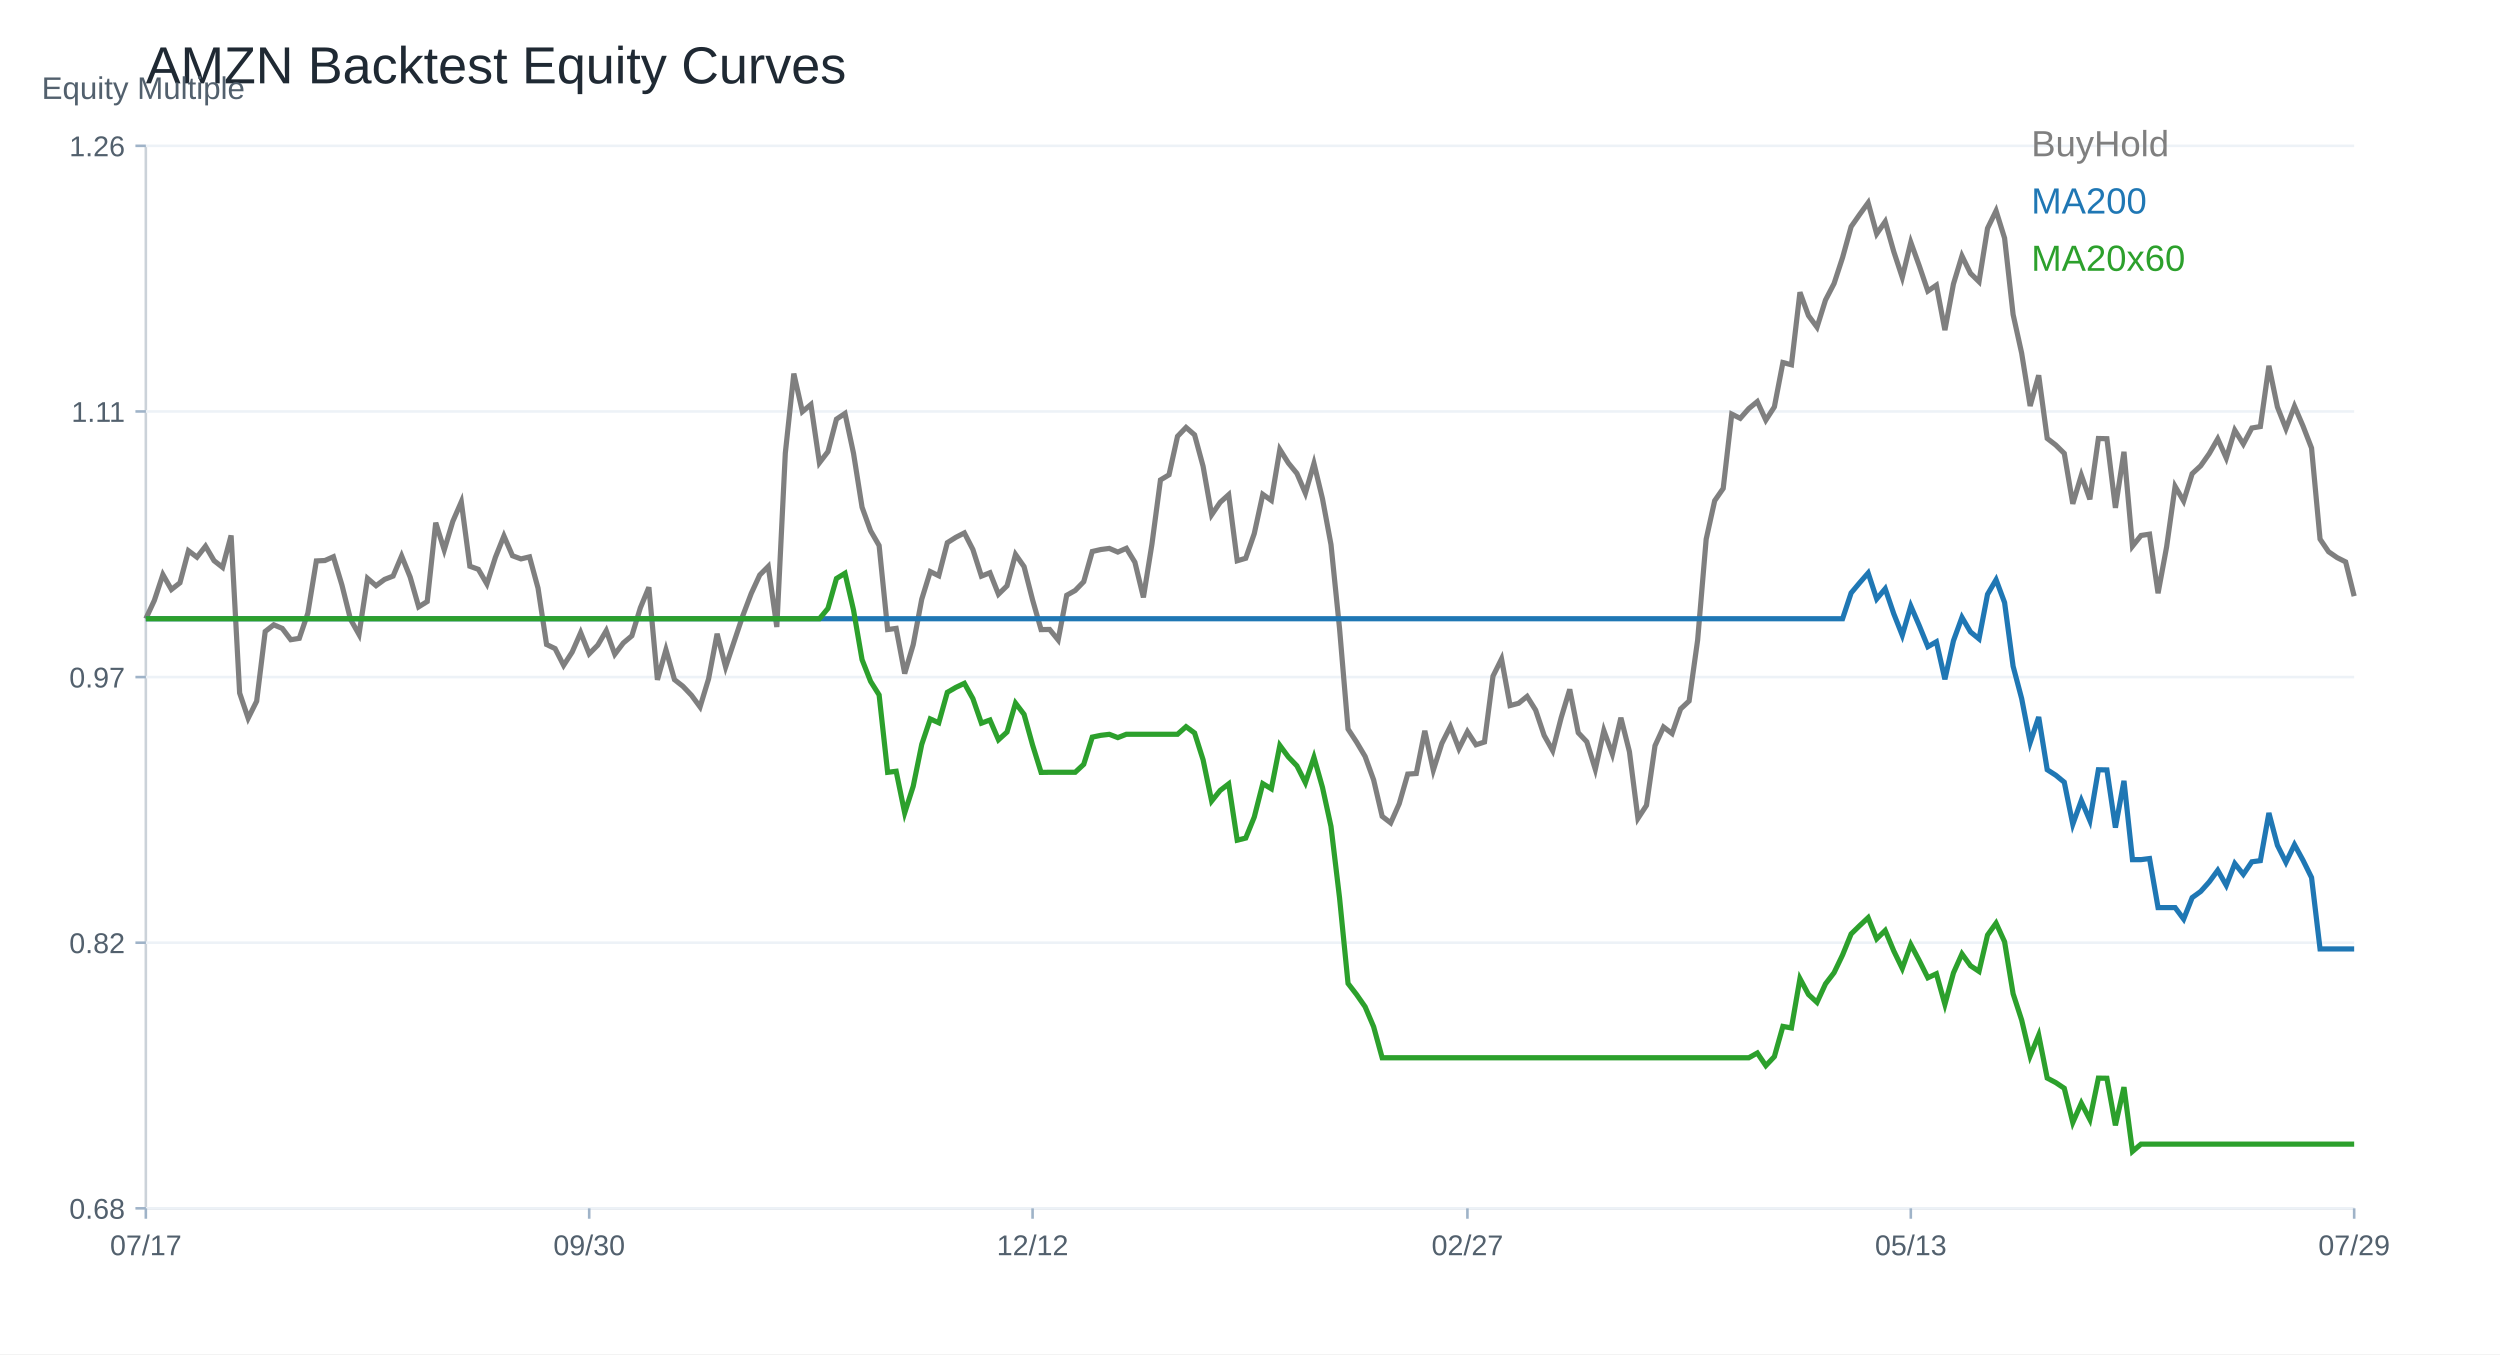
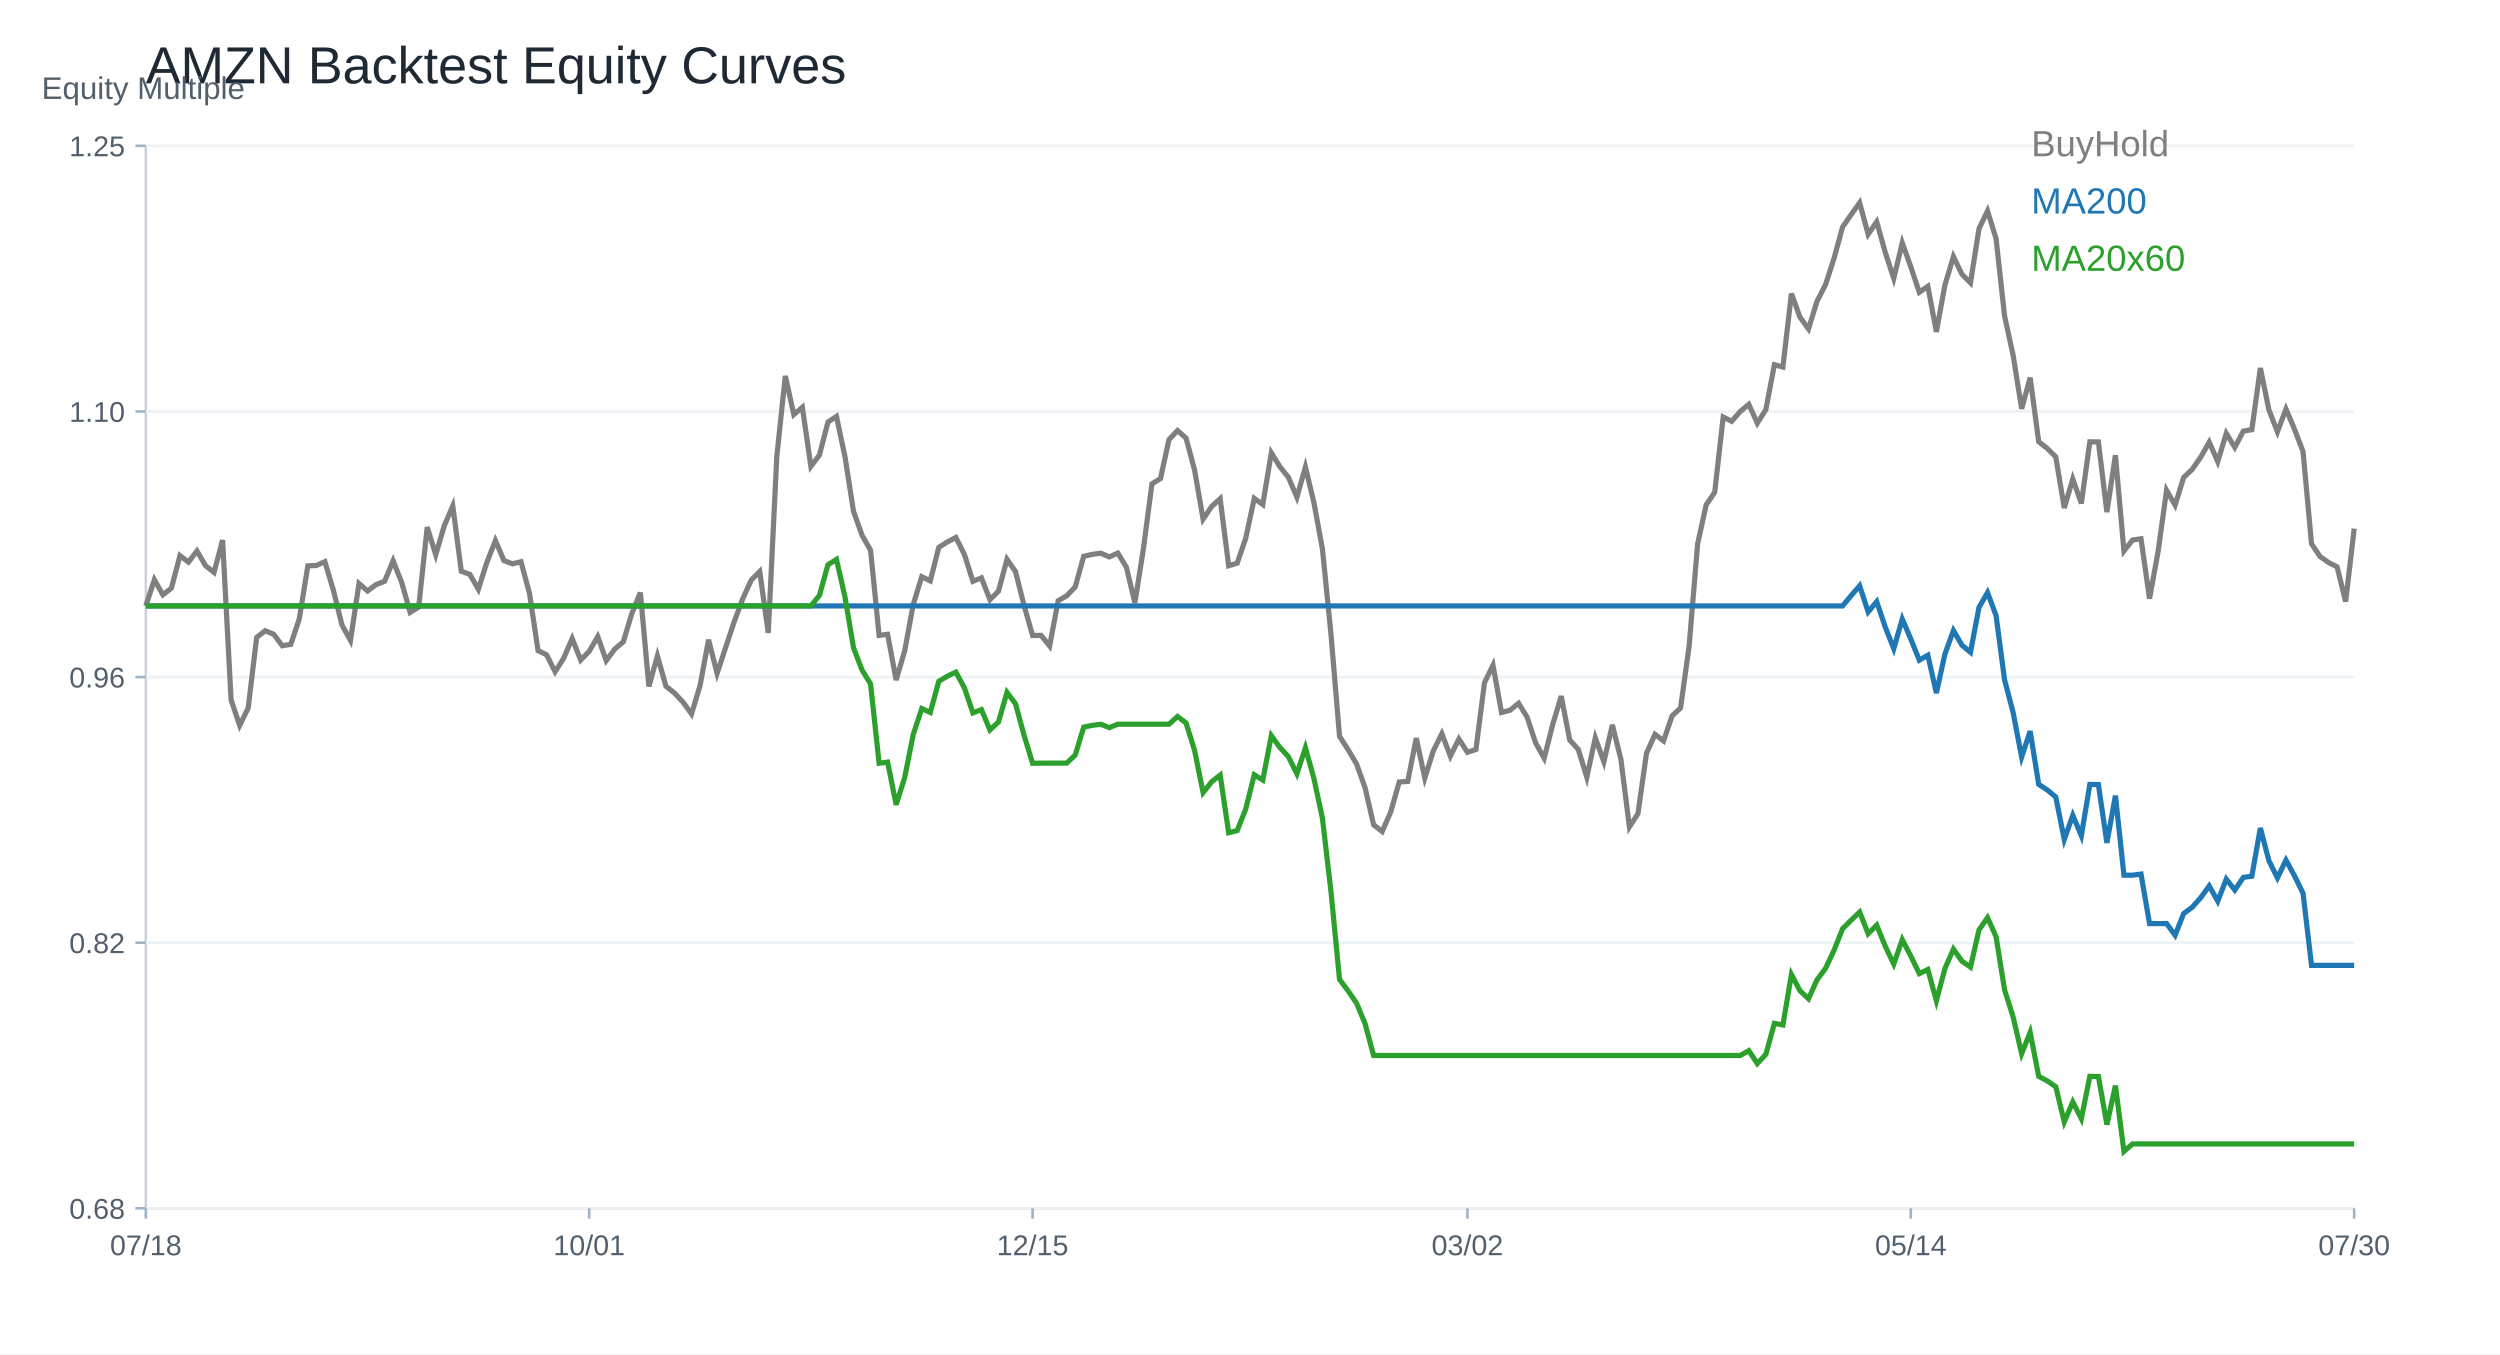
<svg xmlns="http://www.w3.org/2000/svg" width="960" height="520" viewBox="0 0 960 520">
  <rect width="100%" height="100%" fill="white" />
  <text x="56.00" y="32.00" font-size="20" font-family="Arial" fill="#1f2933" text-anchor="start">AMZN Backtest Equity Curves</text>
  <line x1="56" y1="464" x2="904" y2="464" stroke="#cbd2d9" />
  <line x1="56" y1="56" x2="56" y2="464" stroke="#cbd2d9" />
  <text x="16.00" y="38.00" font-size="12" font-family="Arial" fill="#52606d" text-anchor="start">Equity Multiple</text>
  <line x1="56" y1="464.00" x2="904" y2="464.00" stroke="#edf2f7" />
  <line x1="52" y1="464.00" x2="56" y2="464.00" stroke="#9fb3c8" />
  <text x="48.00" y="468.00" font-size="11" font-family="Arial" fill="#52606d" text-anchor="end">0.68</text>
  <line x1="56" y1="362.00" x2="904" y2="362.00" stroke="#edf2f7" />
  <line x1="52" y1="362.00" x2="56" y2="362.00" stroke="#9fb3c8" />
  <text x="48.00" y="366.00" font-size="11" font-family="Arial" fill="#52606d" text-anchor="end">0.82</text>
  <line x1="56" y1="260.00" x2="904" y2="260.00" stroke="#edf2f7" />
  <line x1="52" y1="260.00" x2="56" y2="260.00" stroke="#9fb3c8" />
-   <text x="48.00" y="264.00" font-size="11" font-family="Arial" fill="#52606d" text-anchor="end">0.97</text>
+   <text x="48.00" y="264.00" font-size="11" font-family="Arial" fill="#52606d" text-anchor="end">0.96</text>
  <line x1="56" y1="158.00" x2="904" y2="158.00" stroke="#edf2f7" />
  <line x1="52" y1="158.00" x2="56" y2="158.00" stroke="#9fb3c8" />
-   <text x="48.00" y="162.00" font-size="11" font-family="Arial" fill="#52606d" text-anchor="end">1.11</text>
+   <text x="48.00" y="162.00" font-size="11" font-family="Arial" fill="#52606d" text-anchor="end">1.10</text>
  <line x1="56" y1="56.00" x2="904" y2="56.00" stroke="#edf2f7" />
  <line x1="52" y1="56.00" x2="56" y2="56.00" stroke="#9fb3c8" />
-   <text x="48.00" y="60.00" font-size="11" font-family="Arial" fill="#52606d" text-anchor="end">1.26</text>
+   <text x="48.00" y="60.00" font-size="11" font-family="Arial" fill="#52606d" text-anchor="end">1.25</text>
  <line x1="56.00" y1="464" x2="56.00" y2="468" stroke="#9fb3c8" />
-   <text x="56.00" y="482.00" font-size="11" font-family="Arial" fill="#52606d" text-anchor="middle">07/17</text>
+   <text x="56.00" y="482.00" font-size="11" font-family="Arial" fill="#52606d" text-anchor="middle">07/18</text>
  <line x1="226.25" y1="464" x2="226.25" y2="468" stroke="#9fb3c8" />
-   <text x="226.25" y="482.00" font-size="11" font-family="Arial" fill="#52606d" text-anchor="middle">09/30</text>
+   <text x="226.25" y="482.00" font-size="11" font-family="Arial" fill="#52606d" text-anchor="middle">10/01</text>
  <line x1="396.51" y1="464" x2="396.51" y2="468" stroke="#9fb3c8" />
-   <text x="396.51" y="482.00" font-size="11" font-family="Arial" fill="#52606d" text-anchor="middle">12/12</text>
+   <text x="396.51" y="482.00" font-size="11" font-family="Arial" fill="#52606d" text-anchor="middle">12/15</text>
  <line x1="563.49" y1="464" x2="563.49" y2="468" stroke="#9fb3c8" />
-   <text x="563.49" y="482.00" font-size="11" font-family="Arial" fill="#52606d" text-anchor="middle">02/27</text>
+   <text x="563.49" y="482.00" font-size="11" font-family="Arial" fill="#52606d" text-anchor="middle">03/02</text>
  <line x1="733.75" y1="464" x2="733.75" y2="468" stroke="#9fb3c8" />
-   <text x="733.75" y="482.00" font-size="11" font-family="Arial" fill="#52606d" text-anchor="middle">05/13</text>
+   <text x="733.75" y="482.00" font-size="11" font-family="Arial" fill="#52606d" text-anchor="middle">05/14</text>
  <line x1="904.00" y1="464" x2="904.00" y2="468" stroke="#9fb3c8" />
-   <text x="904.00" y="482.00" font-size="11" font-family="Arial" fill="#52606d" text-anchor="middle">07/29</text>
-   <polyline fill="none" stroke="#7f7f7f" stroke-width="2" points="56.00,237.59 59.27,230.56 62.55,220.65 65.82,226.37 69.10,223.80 72.37,211.49 75.64,213.96 78.92,209.74 82.19,215.30 85.47,217.87 88.74,205.62 92.02,266.12 95.29,275.81 98.56,269.25 101.84,242.49 105.11,239.93 108.39,241.31 111.66,245.65 114.93,245.12 118.21,235.46 121.48,215.40 124.76,215.24 128.03,213.80 131.31,224.68 134.58,237.81 137.85,243.62 141.13,222.09 144.40,224.90 147.68,222.49 150.95,221.21 154.22,213.46 157.50,221.59 160.77,233.02 164.05,230.99 167.32,200.71 170.59,211.18 173.87,200.21 177.14,192.71 180.42,217.43 183.69,218.62 186.97,224.24 190.24,213.99 193.51,205.80 196.79,213.40 200.06,214.62 203.34,213.84 206.61,225.87 209.88,247.49 213.16,249.06 216.43,255.49 219.71,250.40 222.98,242.93 226.25,251.06 229.53,247.74 232.80,242.18 236.08,251.24 239.35,246.90 242.63,244.15 245.90,233.40 249.17,225.52 252.45,261.06 255.72,249.49 259.00,260.99 262.27,263.56 265.54,267.00 268.82,271.46 272.09,260.71 275.37,243.37 278.64,256.12 281.92,246.31 285.19,236.56 288.46,227.93 291.74,220.80 295.01,217.52 298.29,240.77 301.56,174.02 304.83,143.46 308.11,158.08 311.38,155.33 314.66,177.71 317.93,173.43 321.20,160.96 324.48,158.77 327.75,174.08 331.03,194.77 334.30,203.80 337.58,209.49 340.85,241.74 344.12,241.31 347.40,258.65 350.67,247.56 353.95,230.09 357.22,219.49 360.49,221.09 363.77,208.40 367.04,206.33 370.32,204.65 373.59,211.02 376.86,221.24 380.14,219.93 383.41,228.18 386.69,224.96 389.96,212.90 393.24,217.59 396.51,230.37 399.78,241.77 403.06,241.71 406.33,245.74 409.61,228.59 412.88,226.74 416.15,223.37 419.43,211.77 422.70,211.02 425.98,210.59 429.25,211.99 432.53,210.55 435.80,215.90 439.07,229.40 442.35,208.90 445.62,184.30 448.90,182.33 452.17,167.55 455.44,164.14 458.72,166.99 461.99,179.08 465.27,197.68 468.54,192.90 471.81,189.96 475.09,215.34 478.36,214.37 481.64,204.90 484.91,189.83 488.19,192.15 491.46,172.58 494.73,177.80 498.01,181.80 501.28,189.40 504.56,177.96 507.83,191.52 511.10,209.12 514.38,241.31 517.65,279.96 520.93,284.97 524.20,290.47 527.47,299.47 530.75,313.47 534.02,316.00 537.30,308.62 540.57,297.25 543.85,297.03 547.12,280.62 550.39,295.75 553.67,285.47 556.94,278.96 560.22,287.47 563.49,280.96 566.76,286.00 570.04,284.93 573.31,259.65 576.59,253.03 579.86,270.93 583.14,270.06 586.41,267.43 589.68,272.68 592.96,282.43 596.23,288.25 599.51,275.53 602.78,264.71 606.05,281.37 609.33,284.84 612.60,295.43 615.88,280.53 619.15,289.59 622.42,275.62 625.70,288.65 628.97,314.28 632.25,309.25 635.52,286.37 638.80,279.18 642.07,281.68 645.34,272.25 648.62,269.18 651.89,245.81 655.17,207.05 658.44,192.27 661.71,187.55 664.99,159.02 668.26,160.64 671.54,156.89 674.81,154.21 678.08,161.33 681.36,156.24 684.63,139.21 687.91,140.08 691.18,112.23 694.46,121.20 697.73,125.64 701.00,115.20 704.28,108.89 707.55,98.89 710.83,87.05 714.10,82.36 717.37,77.86 720.65,89.80 723.92,85.08 727.20,96.61 730.47,106.52 733.75,93.05 737.02,102.14 740.29,111.77 743.57,109.52 746.84,126.77 750.12,109.05 753.39,98.26 756.66,104.95 759.94,108.17 763.21,87.67 766.49,80.95 769.76,91.45 773.03,120.77 776.31,135.58 779.58,155.89 782.86,144.11 786.13,168.36 789.41,170.89 792.68,174.11 795.95,193.46 799.23,182.49 802.50,191.74 805.78,168.39 809.05,168.46 812.32,195.02 815.60,173.49 818.87,209.74 822.15,205.62 825.42,205.12 828.69,227.81 831.97,210.05 835.24,186.77 838.52,192.40 841.79,181.90 845.07,178.86 848.34,174.21 851.61,168.52 854.89,175.90 858.16,165.21 861.44,170.52 864.71,164.36 867.98,163.80 871.26,140.46 874.53,156.30 877.81,164.61 881.08,155.99 884.36,163.61 887.63,172.05 890.90,207.02 894.18,211.87 897.45,214.12 900.73,215.77 904.00,228.93" />
+   <text x="904.00" y="482.00" font-size="11" font-family="Arial" fill="#52606d" text-anchor="middle">07/30</text>
+   <polyline fill="none" stroke="#7f7f7f" stroke-width="2" points="56.00,232.67 59.27,222.63 62.55,228.42 65.82,225.83 69.10,213.34 72.37,215.85 75.64,211.57 78.92,217.21 82.19,219.81 85.47,207.39 88.74,268.73 92.02,278.55 95.29,271.90 98.56,244.77 101.84,242.18 105.11,243.57 108.39,247.97 111.66,247.44 114.93,237.64 118.21,217.30 121.48,217.14 124.76,215.69 128.03,226.71 131.31,240.02 134.58,245.91 137.85,224.08 141.13,226.93 144.40,224.50 147.68,223.20 150.95,215.34 154.22,223.58 157.50,235.17 160.77,233.11 164.05,202.41 167.32,213.03 170.59,201.90 173.87,194.30 177.14,219.36 180.42,220.57 183.69,226.27 186.97,215.88 190.24,207.58 193.51,215.27 196.79,216.51 200.06,215.72 203.34,227.92 206.61,249.84 209.88,251.43 213.16,257.95 216.43,252.79 219.71,245.22 222.98,253.46 226.25,250.10 229.53,244.46 232.80,253.65 236.08,249.24 239.35,246.45 242.63,235.55 245.90,227.57 249.17,263.59 252.45,251.87 255.72,263.53 259.00,266.13 262.27,269.61 265.54,274.15 268.82,263.25 272.09,245.66 275.37,258.59 278.64,248.64 281.92,238.75 285.19,230.01 288.46,222.78 291.74,219.46 295.01,243.03 298.29,175.35 301.56,144.36 304.83,159.19 308.11,156.40 311.38,179.09 314.66,174.75 317.93,162.11 321.20,159.89 324.48,175.42 327.75,196.39 331.03,205.55 334.30,211.31 337.58,244.01 340.85,243.57 344.12,261.15 347.40,249.91 350.67,232.19 353.95,221.45 357.22,223.07 360.49,210.21 363.77,208.11 367.04,206.40 370.32,212.87 373.59,223.23 376.86,221.90 380.14,230.26 383.41,227.00 386.69,214.77 389.96,219.52 393.24,232.48 396.51,244.04 399.78,243.98 403.06,248.07 406.33,230.67 409.61,228.80 412.88,225.38 416.15,213.63 419.43,212.87 422.70,212.42 425.98,213.85 429.25,212.39 432.53,217.81 435.80,231.50 439.07,210.71 442.35,185.78 445.62,183.78 448.90,168.79 452.17,165.34 455.44,168.22 458.72,180.48 461.99,199.34 465.27,194.49 468.54,191.51 471.81,217.24 475.09,216.26 478.36,206.66 481.64,191.38 484.91,193.73 488.19,173.89 491.46,179.19 494.73,183.24 498.01,190.94 501.28,179.34 504.56,193.10 507.83,210.93 511.10,243.57 514.38,282.76 517.65,287.83 520.93,293.41 524.20,302.54 527.47,316.73 530.75,319.30 534.02,311.82 537.30,300.29 540.57,300.06 543.85,283.43 547.12,298.76 550.39,288.34 553.67,281.75 556.94,290.37 560.22,283.78 563.49,288.88 566.76,287.80 570.04,262.17 573.31,255.45 576.59,273.61 579.86,272.72 583.14,270.06 586.41,275.38 589.68,285.27 592.96,291.16 596.23,278.26 599.51,267.30 602.78,284.19 606.05,287.71 609.33,298.45 612.60,283.33 615.88,292.52 619.15,278.36 622.42,291.57 625.70,317.55 628.97,312.45 632.25,289.26 635.52,281.97 638.80,284.51 642.07,274.94 645.34,271.83 648.62,248.13 651.89,208.84 655.17,193.86 658.44,189.07 661.71,160.14 664.99,161.79 668.26,157.99 671.54,155.26 674.81,162.49 678.08,157.32 681.36,140.05 684.63,140.94 687.91,112.71 691.18,121.80 694.46,126.30 697.73,115.72 701.00,109.32 704.28,99.18 707.55,87.17 710.83,82.42 714.10,77.86 717.37,89.96 720.65,85.18 723.92,96.87 727.20,106.91 730.47,93.26 733.75,102.48 737.02,112.24 740.29,109.95 743.57,127.44 746.84,109.48 750.12,98.55 753.39,105.33 756.66,108.59 759.94,87.81 763.21,80.99 766.49,91.64 769.76,121.36 773.03,136.38 776.31,156.97 779.58,145.03 782.86,169.62 786.13,172.18 789.41,175.45 792.68,195.06 795.95,183.94 799.23,193.32 802.50,169.65 805.78,169.71 809.05,196.64 812.32,174.81 815.60,211.57 818.87,207.39 822.15,206.88 825.42,229.88 828.69,211.88 831.97,188.28 835.24,193.98 838.52,183.34 841.79,180.26 845.07,175.54 848.34,169.78 851.61,177.25 854.89,166.42 858.16,171.80 861.44,165.56 864.71,164.99 867.98,141.32 871.26,157.39 874.53,165.81 877.81,157.07 881.08,164.80 884.36,173.36 887.63,208.81 890.90,213.72 894.18,216.00 897.45,217.68 900.73,231.02 904.00,202.98" />
  <text x="780.00" y="60.00" font-size="14" font-family="Arial" fill="#7f7f7f" text-anchor="start">BuyHold</text>
-   <polyline fill="none" stroke="#1f77b4" stroke-width="2" points="56.00,237.59 59.27,237.59 62.55,237.59 65.82,237.59 69.10,237.59 72.37,237.59 75.64,237.59 78.92,237.59 82.19,237.59 85.47,237.59 88.74,237.59 92.02,237.59 95.29,237.59 98.56,237.59 101.84,237.59 105.11,237.59 108.39,237.59 111.66,237.59 114.93,237.59 118.21,237.59 121.48,237.59 124.76,237.59 128.03,237.59 131.31,237.59 134.58,237.59 137.85,237.59 141.13,237.59 144.40,237.59 147.68,237.59 150.95,237.59 154.22,237.59 157.50,237.59 160.77,237.59 164.05,237.59 167.32,237.59 170.59,237.59 173.87,237.59 177.14,237.59 180.42,237.59 183.69,237.59 186.97,237.59 190.24,237.59 193.51,237.59 196.79,237.59 200.06,237.59 203.34,237.59 206.61,237.59 209.88,237.59 213.16,237.59 216.43,237.59 219.71,237.59 222.98,237.59 226.25,237.59 229.53,237.59 232.80,237.59 236.08,237.59 239.35,237.59 242.63,237.59 245.90,237.59 249.17,237.59 252.45,237.59 255.72,237.59 259.00,237.59 262.27,237.59 265.54,237.59 268.82,237.59 272.09,237.59 275.37,237.59 278.64,237.59 281.92,237.59 285.19,237.59 288.46,237.59 291.74,237.59 295.01,237.59 298.29,237.59 301.56,237.59 304.83,237.59 308.11,237.59 311.38,237.59 314.66,237.59 317.93,237.59 321.20,237.59 324.48,237.59 327.75,237.59 331.03,237.59 334.30,237.59 337.58,237.59 340.85,237.59 344.12,237.59 347.40,237.59 350.67,237.59 353.95,237.59 357.22,237.59 360.49,237.59 363.77,237.59 367.04,237.59 370.32,237.59 373.59,237.59 376.86,237.59 380.14,237.59 383.41,237.59 386.69,237.59 389.96,237.59 393.24,237.59 396.51,237.59 399.78,237.59 403.06,237.59 406.33,237.59 409.61,237.59 412.88,237.59 416.15,237.59 419.43,237.59 422.70,237.59 425.98,237.59 429.25,237.59 432.53,237.59 435.80,237.59 439.07,237.59 442.35,237.59 445.62,237.59 448.90,237.59 452.17,237.59 455.44,237.59 458.72,237.59 461.99,237.59 465.27,237.59 468.54,237.59 471.81,237.59 475.09,237.59 478.36,237.59 481.64,237.59 484.91,237.59 488.19,237.59 491.46,237.59 494.73,237.59 498.01,237.59 501.28,237.59 504.56,237.59 507.83,237.59 511.10,237.59 514.38,237.59 517.65,237.59 520.93,237.59 524.20,237.59 527.47,237.59 530.75,237.59 534.02,237.59 537.30,237.59 540.57,237.59 543.85,237.59 547.12,237.59 550.39,237.59 553.67,237.59 556.94,237.59 560.22,237.59 563.49,237.59 566.76,237.59 570.04,237.59 573.31,237.59 576.59,237.59 579.86,237.59 583.14,237.59 586.41,237.59 589.68,237.59 592.96,237.59 596.23,237.59 599.51,237.59 602.78,237.59 606.05,237.59 609.33,237.59 612.60,237.59 615.88,237.59 619.15,237.59 622.42,237.59 625.70,237.59 628.97,237.59 632.25,237.59 635.52,237.59 638.80,237.59 642.07,237.59 645.34,237.59 648.62,237.59 651.89,237.59 655.17,237.59 658.44,237.59 661.71,237.59 664.99,237.59 668.26,237.59 671.54,237.59 674.81,237.59 678.08,237.59 681.36,237.59 684.63,237.59 687.91,237.59 691.18,237.59 694.46,237.59 697.73,237.59 701.00,237.59 704.28,237.59 707.55,237.59 710.83,227.70 714.10,223.79 717.37,220.03 720.65,230.00 723.92,226.06 727.20,235.68 730.47,243.95 733.75,232.71 737.02,240.30 740.29,248.33 743.57,246.45 746.84,260.85 750.12,246.06 753.39,237.07 756.66,242.65 759.94,245.33 763.21,228.22 766.49,222.62 769.76,231.38 773.03,255.84 776.31,268.21 779.58,285.16 782.86,275.33 786.13,295.57 789.41,297.68 792.68,300.37 795.95,316.51 799.23,307.36 802.50,315.08 805.78,295.59 809.05,295.65 812.32,317.81 815.60,299.84 818.87,330.10 822.15,330.10 825.42,329.68 828.69,348.51 831.97,348.51 835.24,348.51 838.52,352.93 841.79,344.69 845.07,342.31 848.34,338.66 851.61,334.20 854.89,339.98 858.16,331.60 861.44,335.76 864.71,330.93 867.98,330.49 871.26,312.18 874.53,324.61 877.81,331.13 881.08,324.36 884.36,330.35 887.63,336.97 890.90,364.40 894.18,364.40 897.45,364.40 900.73,364.40 904.00,364.40" />
+   <polyline fill="none" stroke="#1f77b4" stroke-width="2" points="56.00,232.67 59.27,232.67 62.55,232.67 65.82,232.67 69.10,232.67 72.37,232.67 75.64,232.67 78.92,232.67 82.19,232.67 85.47,232.67 88.74,232.67 92.02,232.67 95.29,232.67 98.56,232.67 101.84,232.67 105.11,232.67 108.39,232.67 111.66,232.67 114.93,232.67 118.21,232.67 121.48,232.67 124.76,232.67 128.03,232.67 131.31,232.67 134.58,232.67 137.85,232.67 141.13,232.67 144.40,232.67 147.68,232.67 150.95,232.67 154.22,232.67 157.50,232.67 160.77,232.67 164.05,232.67 167.32,232.67 170.59,232.67 173.87,232.67 177.14,232.67 180.42,232.67 183.69,232.67 186.97,232.67 190.24,232.67 193.51,232.67 196.79,232.67 200.06,232.67 203.34,232.67 206.61,232.67 209.88,232.67 213.16,232.67 216.43,232.67 219.71,232.67 222.98,232.67 226.25,232.67 229.53,232.67 232.80,232.67 236.08,232.67 239.35,232.67 242.63,232.67 245.90,232.67 249.17,232.67 252.45,232.67 255.72,232.67 259.00,232.67 262.27,232.67 265.54,232.67 268.82,232.67 272.09,232.67 275.37,232.67 278.64,232.67 281.92,232.67 285.19,232.67 288.46,232.67 291.74,232.67 295.01,232.67 298.29,232.67 301.56,232.67 304.83,232.67 308.11,232.67 311.38,232.67 314.66,232.67 317.93,232.67 321.20,232.67 324.48,232.67 327.75,232.67 331.03,232.67 334.30,232.67 337.58,232.67 340.85,232.67 344.12,232.67 347.40,232.67 350.67,232.67 353.95,232.67 357.22,232.67 360.49,232.67 363.77,232.67 367.04,232.67 370.32,232.67 373.59,232.67 376.86,232.67 380.14,232.67 383.41,232.67 386.69,232.67 389.96,232.67 393.24,232.67 396.51,232.67 399.78,232.67 403.06,232.67 406.33,232.67 409.61,232.67 412.88,232.67 416.15,232.67 419.43,232.67 422.70,232.67 425.98,232.67 429.25,232.67 432.53,232.67 435.80,232.67 439.07,232.67 442.35,232.67 445.62,232.67 448.90,232.67 452.17,232.67 455.44,232.67 458.72,232.67 461.99,232.67 465.27,232.67 468.54,232.67 471.81,232.67 475.09,232.67 478.36,232.67 481.64,232.67 484.91,232.67 488.19,232.67 491.46,232.67 494.73,232.67 498.01,232.67 501.28,232.67 504.56,232.67 507.83,232.67 511.10,232.67 514.38,232.67 517.65,232.67 520.93,232.67 524.20,232.67 527.47,232.67 530.75,232.67 534.02,232.67 537.30,232.67 540.57,232.67 543.85,232.67 547.12,232.67 550.39,232.67 553.67,232.67 556.94,232.67 560.22,232.67 563.49,232.67 566.76,232.67 570.04,232.67 573.31,232.67 576.59,232.67 579.86,232.67 583.14,232.67 586.41,232.67 589.68,232.67 592.96,232.67 596.23,232.67 599.51,232.67 602.78,232.67 606.05,232.67 609.33,232.67 612.60,232.67 615.88,232.67 619.15,232.67 622.42,232.67 625.70,232.67 628.97,232.67 632.25,232.67 635.52,232.67 638.80,232.67 642.07,232.67 645.34,232.67 648.62,232.67 651.89,232.67 655.17,232.67 658.44,232.67 661.71,232.67 664.99,232.67 668.26,232.67 671.54,232.67 674.81,232.67 678.08,232.67 681.36,232.67 684.63,232.67 687.91,232.67 691.18,232.67 694.46,232.67 697.73,232.67 701.00,232.67 704.28,232.67 707.55,232.67 710.83,228.72 714.10,224.93 717.37,234.99 720.65,231.01 723.92,240.73 727.20,249.08 730.47,237.73 733.75,245.39 737.02,253.50 740.29,251.61 743.57,266.14 746.84,251.21 750.12,242.12 753.39,247.76 756.66,250.47 759.94,233.20 763.21,227.53 766.49,236.38 769.76,261.09 773.03,273.57 776.31,290.69 779.58,280.76 782.86,301.20 786.13,303.33 789.41,306.04 792.68,322.35 795.95,313.10 799.23,320.90 802.50,301.22 805.78,301.28 809.05,323.66 812.32,305.52 815.60,336.07 818.87,336.07 822.15,335.65 825.42,354.66 828.69,354.66 831.97,354.66 835.24,359.12 838.52,350.80 841.79,348.40 845.07,344.71 848.34,340.20 851.61,346.05 854.89,337.58 858.16,341.79 861.44,336.91 864.71,336.47 867.98,317.97 871.26,330.52 874.53,337.11 877.81,330.28 881.08,336.32 884.36,343.00 887.63,370.70 890.90,370.70 894.18,370.70 897.45,370.70 900.73,370.70 904.00,370.70" />
  <text x="780.00" y="82.00" font-size="14" font-family="Arial" fill="#1f77b4" text-anchor="start">MA200</text>
-   <polyline fill="none" stroke="#2ca02c" stroke-width="2" points="56.00,237.59 59.27,237.59 62.55,237.59 65.82,237.59 69.10,237.59 72.37,237.59 75.64,237.59 78.92,237.59 82.19,237.59 85.47,237.59 88.74,237.59 92.02,237.59 95.29,237.59 98.56,237.59 101.84,237.59 105.11,237.59 108.39,237.59 111.66,237.59 114.93,237.59 118.21,237.59 121.48,237.59 124.76,237.59 128.03,237.59 131.31,237.59 134.58,237.59 137.85,237.59 141.13,237.59 144.40,237.59 147.68,237.59 150.95,237.59 154.22,237.59 157.50,237.59 160.77,237.59 164.05,237.59 167.32,237.59 170.59,237.59 173.87,237.59 177.14,237.59 180.42,237.59 183.69,237.59 186.97,237.59 190.24,237.59 193.51,237.59 196.79,237.59 200.06,237.59 203.34,237.59 206.61,237.59 209.88,237.59 213.16,237.59 216.43,237.59 219.71,237.59 222.98,237.59 226.25,237.59 229.53,237.59 232.80,237.59 236.08,237.59 239.35,237.59 242.63,237.59 245.90,237.59 249.17,237.59 252.45,237.59 255.72,237.59 259.00,237.59 262.27,237.59 265.54,237.59 268.82,237.59 272.09,237.59 275.37,237.59 278.64,237.59 281.92,237.59 285.19,237.59 288.46,237.59 291.74,237.59 295.01,237.59 298.29,237.59 301.56,237.59 304.83,237.59 308.11,237.59 311.38,237.59 314.66,237.59 317.93,233.64 321.20,222.16 324.48,220.14 327.75,234.25 331.03,253.31 334.30,261.63 337.58,266.86 340.85,296.57 344.12,296.17 347.40,312.15 350.67,301.93 353.95,285.84 357.22,276.08 360.49,277.55 363.77,265.86 367.04,263.96 370.32,262.40 373.59,268.28 376.86,277.69 380.14,276.48 383.41,284.08 386.69,281.11 389.96,270.00 393.24,274.32 396.51,286.10 399.78,296.60 403.06,296.55 406.33,296.55 409.61,296.55 412.88,296.55 416.15,293.50 419.43,283.05 422.70,282.37 425.98,281.98 429.25,283.24 432.53,281.95 435.80,281.95 439.07,281.95 442.35,281.95 445.62,281.95 448.90,281.95 452.17,281.95 455.44,279.05 458.72,281.47 461.99,291.77 465.27,307.60 468.54,303.53 471.81,301.02 475.09,322.63 478.36,321.81 481.64,313.74 484.91,300.92 488.19,302.89 491.46,286.23 494.73,290.67 498.01,294.08 501.28,300.55 504.56,290.81 507.83,302.36 511.10,317.34 514.38,344.74 517.65,377.65 520.93,381.91 524.20,386.59 527.47,394.26 530.75,406.18 534.02,406.18 537.30,406.18 540.57,406.18 543.85,406.18 547.12,406.18 550.39,406.18 553.67,406.18 556.94,406.18 560.22,406.18 563.49,406.18 566.76,406.18 570.04,406.18 573.31,406.18 576.59,406.18 579.86,406.18 583.14,406.18 586.41,406.18 589.68,406.18 592.96,406.18 596.23,406.18 599.51,406.18 602.78,406.18 606.05,406.18 609.33,406.18 612.60,406.18 615.88,406.18 619.15,406.18 622.42,406.18 625.70,406.18 628.97,406.18 632.25,406.18 635.52,406.18 638.80,406.18 642.07,406.18 645.34,406.18 648.62,406.18 651.89,406.18 655.17,406.18 658.44,406.18 661.71,406.18 664.99,406.18 668.26,406.18 671.54,406.18 674.81,404.35 678.08,409.20 681.36,405.73 684.63,394.14 687.91,394.73 691.18,375.78 694.46,381.89 697.73,384.91 701.00,377.80 704.28,373.51 707.55,366.70 710.83,358.64 714.10,355.45 717.37,352.39 720.65,360.51 723.92,357.30 727.20,365.15 730.47,371.89 733.75,362.72 737.02,368.91 740.29,375.46 743.57,373.93 746.84,385.67 750.12,373.61 753.39,366.28 756.66,370.83 759.94,373.02 763.21,359.07 766.49,354.49 769.76,361.64 773.03,381.59 776.31,391.67 779.58,405.50 782.86,397.48 786.13,413.98 789.41,415.71 792.68,417.90 795.95,431.06 799.23,423.60 802.50,429.89 805.78,414.00 809.05,414.05 812.32,432.13 815.60,417.47 818.87,442.14 822.15,439.34 825.42,439.34 828.69,439.34 831.97,439.34 835.24,439.34 838.52,439.34 841.79,439.34 845.07,439.34 848.34,439.34 851.61,439.34 854.89,439.34 858.16,439.34 861.44,439.34 864.71,439.34 867.98,439.34 871.26,439.34 874.53,439.34 877.81,439.34 881.08,439.34 884.36,439.34 887.63,439.34 890.90,439.34 894.18,439.34 897.45,439.34 900.73,439.34 904.00,439.34" />
+   <polyline fill="none" stroke="#2ca02c" stroke-width="2" points="56.00,232.67 59.27,232.67 62.55,232.67 65.82,232.67 69.10,232.67 72.37,232.67 75.64,232.67 78.92,232.67 82.19,232.67 85.47,232.67 88.74,232.67 92.02,232.67 95.29,232.67 98.56,232.67 101.84,232.67 105.11,232.67 108.39,232.67 111.66,232.67 114.93,232.67 118.21,232.67 121.48,232.67 124.76,232.67 128.03,232.67 131.31,232.67 134.58,232.67 137.85,232.67 141.13,232.67 144.40,232.67 147.68,232.67 150.95,232.67 154.22,232.67 157.50,232.67 160.77,232.67 164.05,232.67 167.32,232.67 170.59,232.67 173.87,232.67 177.14,232.67 180.42,232.67 183.69,232.67 186.97,232.67 190.24,232.67 193.51,232.67 196.79,232.67 200.06,232.67 203.34,232.67 206.61,232.67 209.88,232.67 213.16,232.67 216.43,232.67 219.71,232.67 222.98,232.67 226.25,232.67 229.53,232.67 232.80,232.67 236.08,232.67 239.35,232.67 242.63,232.67 245.90,232.67 249.17,232.67 252.45,232.67 255.72,232.67 259.00,232.67 262.27,232.67 265.54,232.67 268.82,232.67 272.09,232.67 275.37,232.67 278.64,232.67 281.92,232.67 285.19,232.67 288.46,232.67 291.74,232.67 295.01,232.67 298.29,232.67 301.56,232.67 304.83,232.67 308.11,232.67 311.38,232.67 314.66,228.63 317.93,216.87 321.20,214.80 324.48,229.25 327.75,248.77 331.03,257.29 334.30,262.65 337.58,293.08 340.85,292.66 344.12,309.02 347.40,298.56 350.67,282.08 353.95,272.09 357.22,273.59 360.49,261.62 363.77,259.67 367.04,258.08 370.32,264.10 373.59,273.74 376.86,272.50 380.14,280.28 383.41,277.24 386.69,265.86 389.96,270.29 393.24,282.34 396.51,293.10 399.78,293.05 403.06,293.05 406.33,293.05 409.61,293.05 412.88,289.93 416.15,279.22 419.43,278.53 422.70,278.13 425.98,279.42 429.25,278.10 432.53,278.10 435.80,278.10 439.07,278.10 442.35,278.10 445.62,278.10 448.90,278.10 452.17,275.13 455.44,277.61 458.72,288.15 461.99,304.36 465.27,300.19 468.54,297.63 471.81,319.76 475.09,318.91 478.36,310.66 481.64,297.52 484.91,299.54 488.19,282.48 491.46,287.03 494.73,290.52 498.01,297.14 501.28,287.17 504.56,299.00 507.83,314.34 511.10,342.40 514.38,376.10 517.65,380.46 520.93,385.26 524.20,393.11 527.47,405.31 530.75,405.31 534.02,405.31 537.30,405.31 540.57,405.31 543.85,405.31 547.12,405.31 550.39,405.31 553.67,405.31 556.94,405.31 560.22,405.31 563.49,405.31 566.76,405.31 570.04,405.31 573.31,405.31 576.59,405.31 579.86,405.31 583.14,405.31 586.41,405.31 589.68,405.31 592.96,405.31 596.23,405.31 599.51,405.31 602.78,405.31 606.05,405.31 609.33,405.31 612.60,405.31 615.88,405.31 619.15,405.31 622.42,405.31 625.70,405.31 628.97,405.31 632.25,405.31 635.52,405.31 638.80,405.31 642.07,405.31 645.34,405.31 648.62,405.31 651.89,405.31 655.17,405.31 658.44,405.31 661.71,405.31 664.99,405.31 668.26,405.31 671.54,403.44 674.81,408.41 678.08,404.86 681.36,392.99 684.63,393.59 687.91,374.19 691.18,380.44 694.46,383.53 697.73,376.26 701.00,371.86 704.28,364.89 707.55,356.63 710.83,353.37 714.10,350.23 717.37,358.55 720.65,355.26 723.92,363.30 727.20,370.20 730.47,360.82 733.75,367.15 737.02,373.86 740.29,372.29 743.57,384.32 746.84,371.97 750.12,364.45 753.39,369.11 756.66,371.36 759.94,357.07 763.21,352.39 766.49,359.71 769.76,380.13 773.03,390.46 776.31,404.62 779.58,396.40 782.86,413.31 786.13,415.07 789.41,417.31 792.68,430.80 795.95,423.15 799.23,429.60 802.50,413.33 805.78,413.37 809.05,431.88 812.32,416.88 815.60,442.14 818.87,439.27 822.15,439.27 825.42,439.27 828.69,439.27 831.97,439.27 835.24,439.27 838.52,439.27 841.79,439.27 845.07,439.27 848.34,439.27 851.61,439.27 854.89,439.27 858.16,439.27 861.44,439.27 864.71,439.27 867.98,439.27 871.26,439.27 874.53,439.27 877.81,439.27 881.08,439.27 884.36,439.27 887.63,439.27 890.90,439.27 894.18,439.27 897.45,439.27 900.73,439.27 904.00,439.27" />
  <text x="780.00" y="104.00" font-size="14" font-family="Arial" fill="#2ca02c" text-anchor="start">MA20x60</text>
</svg>
